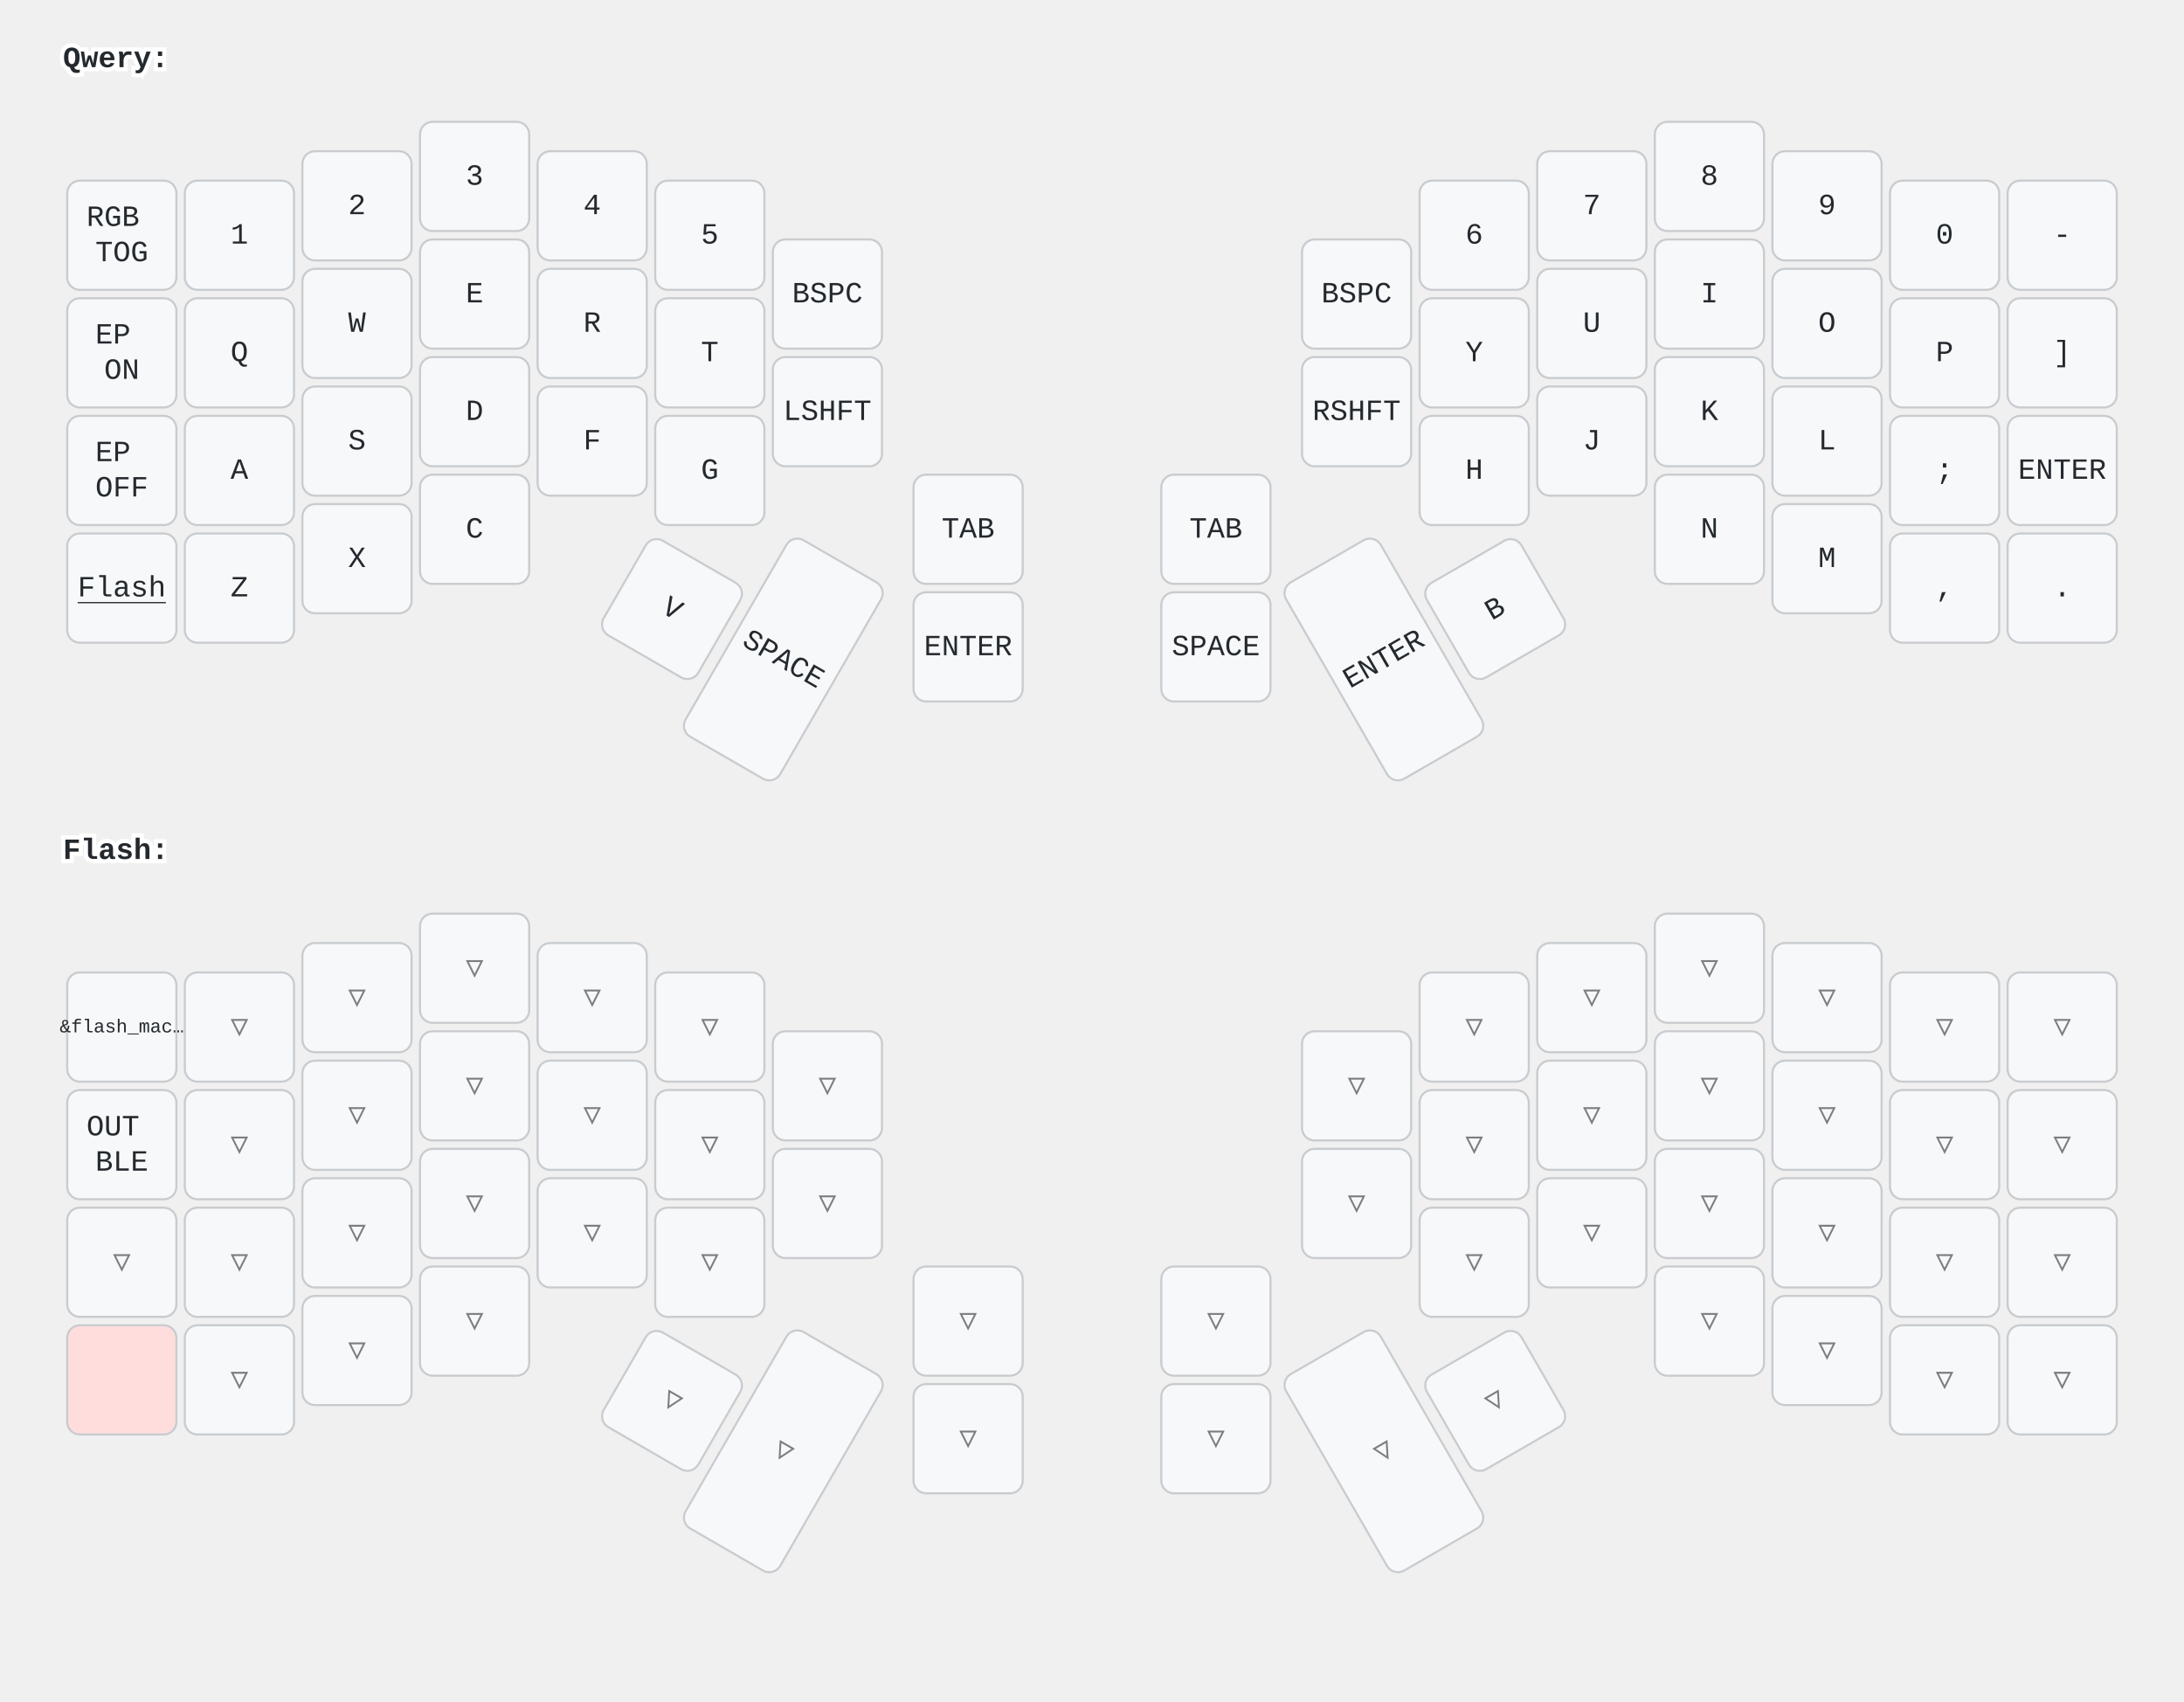
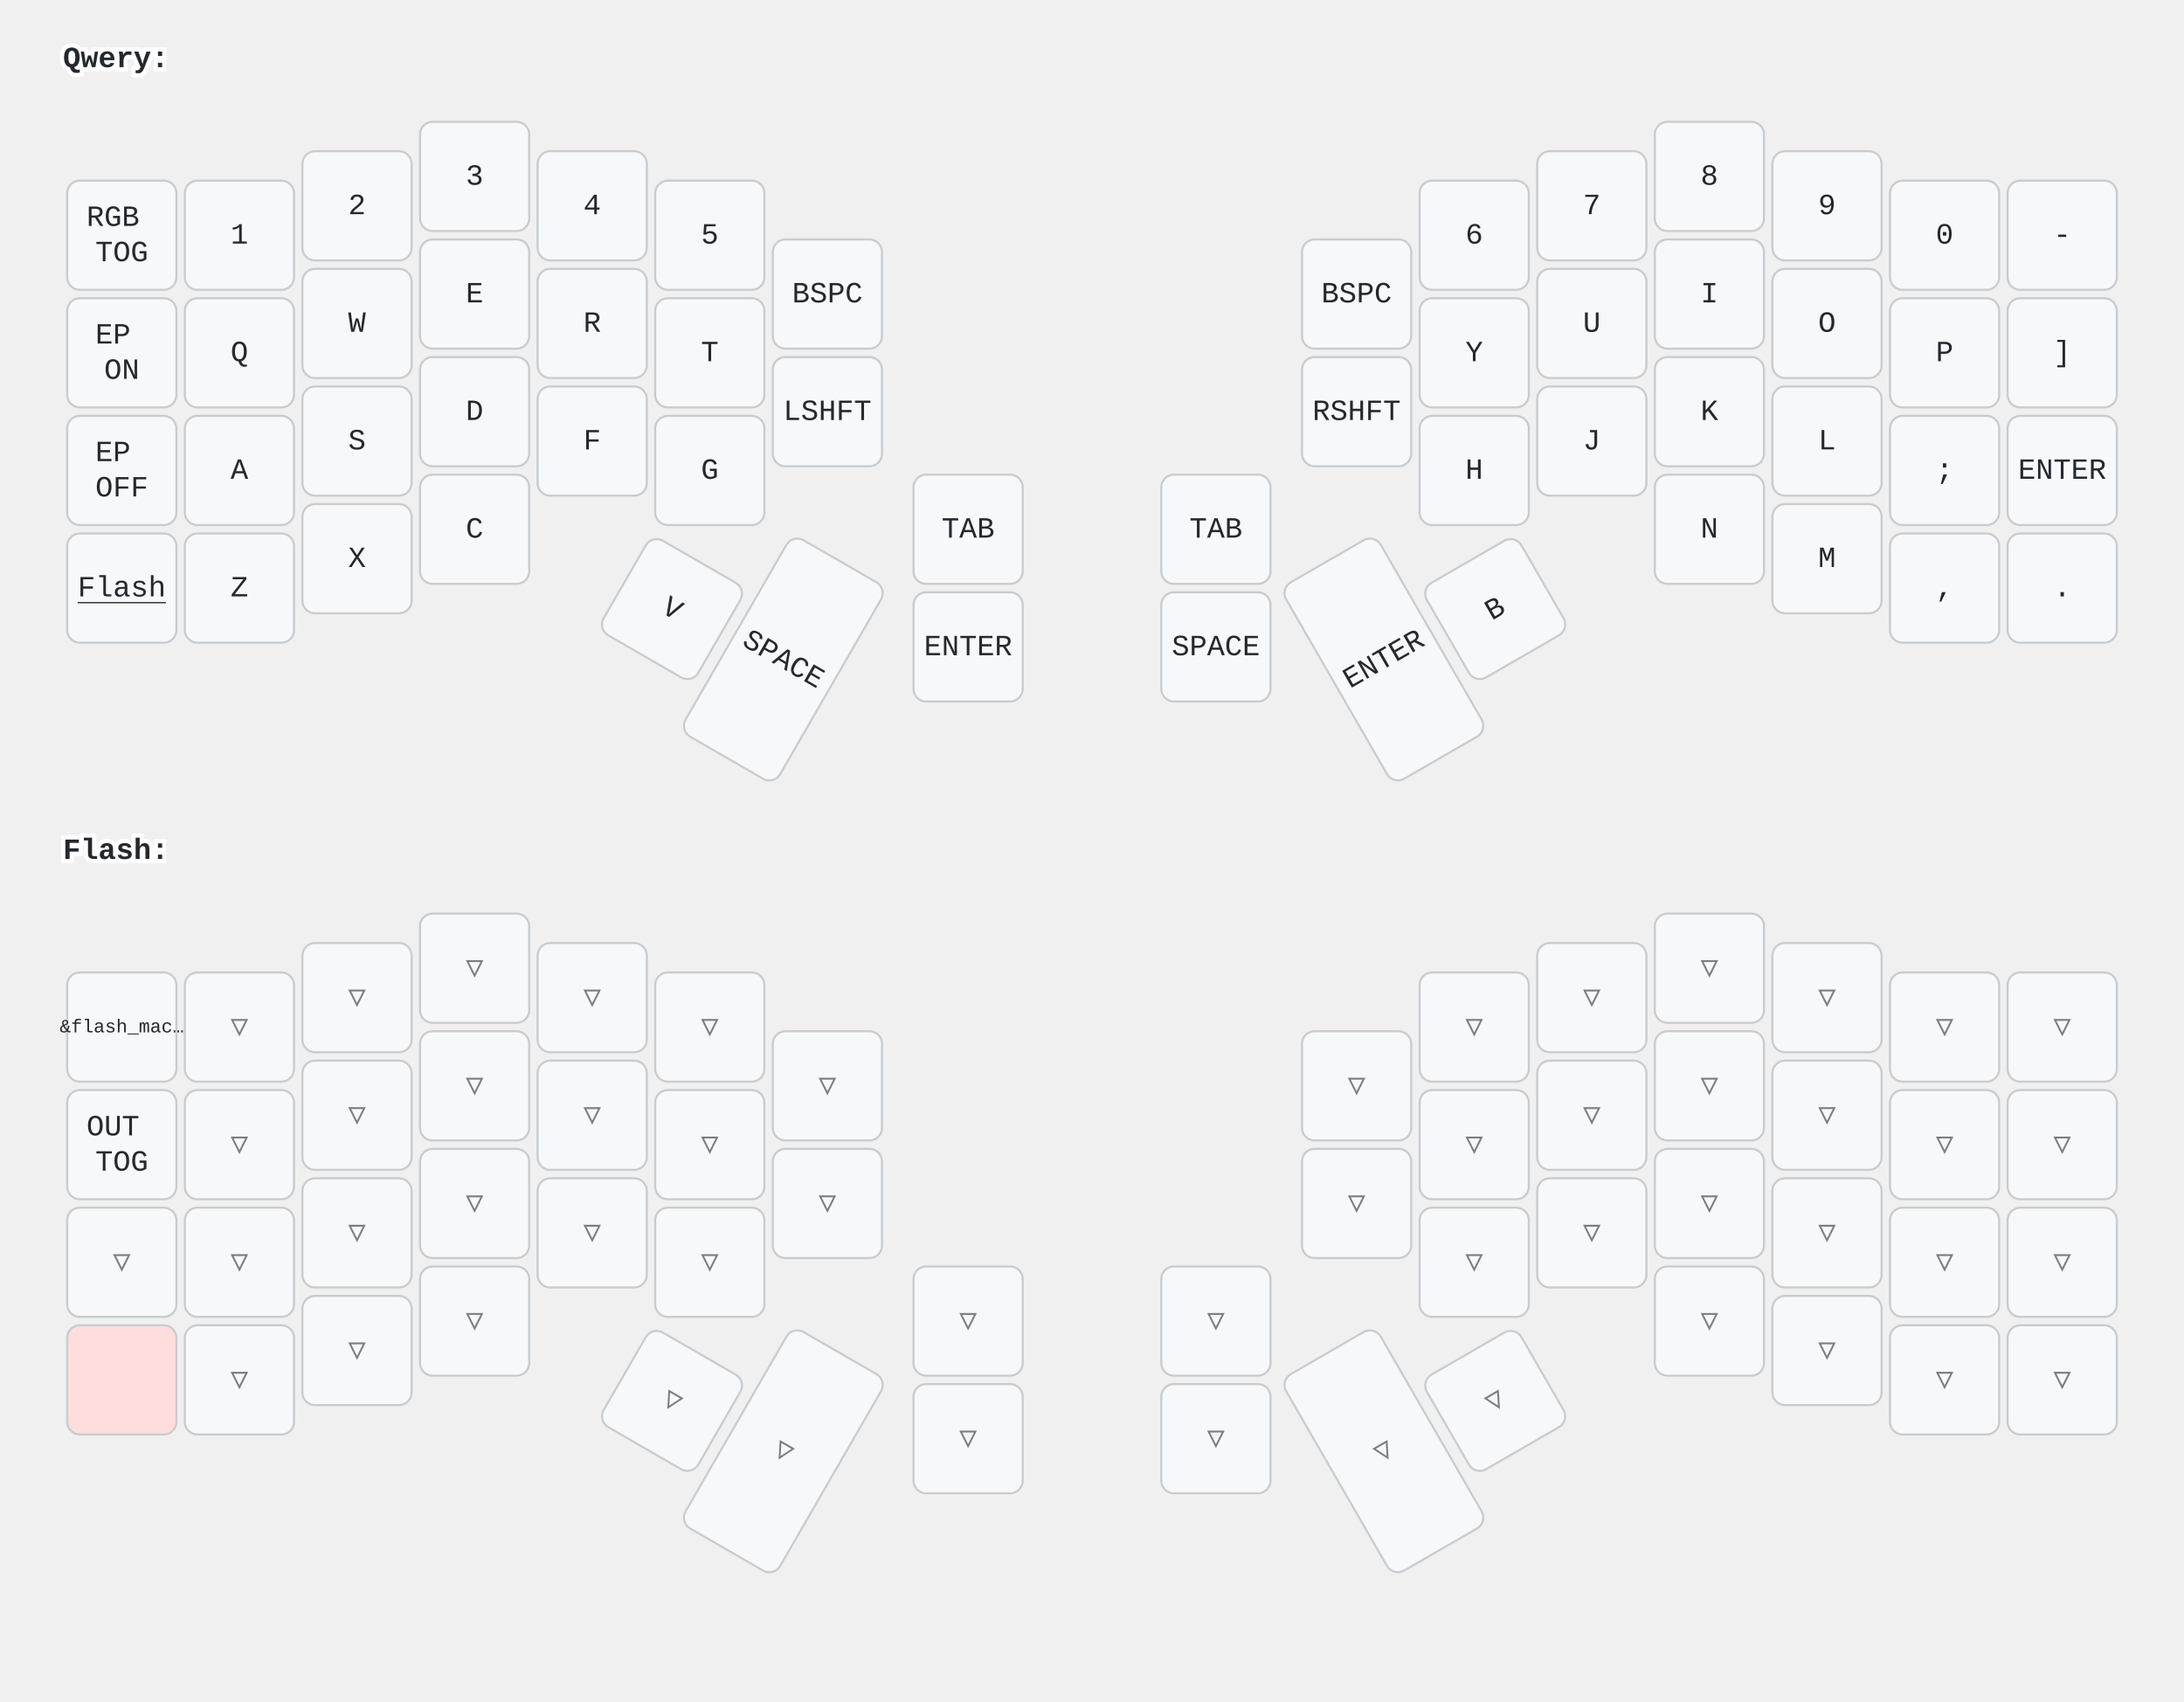
<svg xmlns="http://www.w3.org/2000/svg" width="1040" height="810" viewBox="0 0 1040 810" class="keymap">
  <style>/* inherit to force styles through use tags */
svg path {
    fill: inherit;
}

/* font and background color specifications */
svg.keymap {
    font-family: SFMono-Regular,Consolas,Liberation Mono,Menlo,monospace;
    font-size: 14px;
    font-kerning: normal;
    text-rendering: optimizeLegibility;
    fill: #24292e;
}

/* default key styling */
rect.key {
    fill: #f6f8fa;
}

rect.key, rect.combo {
    stroke: #c9cccf;
    stroke-width: 1;
}

/* default key side styling, only used is draw_key_sides is set */
rect.side {
    filter: brightness(90%);
}

/* color accent for combo boxes */
rect.combo, rect.combo-separate {
    fill: #cdf;
}

/* color accent for held keys */
rect.held, rect.combo.held {
    fill: #fdd;
}

/* color accent for ghost (optional) keys */
rect.ghost, rect.combo.ghost {
    stroke-dasharray: 4, 4;
    stroke-width: 2;
}

text {
    text-anchor: middle;
    dominant-baseline: middle;
}

/* styling for layer labels */
text.label {
    font-weight: bold;
    text-anchor: start;
    stroke: white;
    stroke-width: 4;
    paint-order: stroke;
}

/* styling for optional footer */
text.footer {
    text-anchor: end;
    dominant-baseline: auto;
    stroke: white;
    stroke-width: 4;
    paint-order: stroke;
}

/* styling for combo tap, and key hold/shifted label text */
text.combo, text.hold, text.shifted {
    font-size: 11px;
}

text.hold {
    text-anchor: middle;
    dominant-baseline: auto;
}

text.shifted {
    text-anchor: middle;
    dominant-baseline: hanging;
}

text.layer-activator {
    text-decoration: underline;
}

/* styling for hold/shifted label text in combo box */
text.combo.hold, text.combo.shifted {
    font-size: 8px;
}

/* lighter symbol for transparent keys */
text.trans {
    fill: #7b7e81;
}

/* styling for combo dendrons */
path.combo {
    stroke-width: 1;
    stroke: gray;
    fill: none;
}

/* Start Tabler Icons Cleanup */
/* cannot use height/width with glyphs */
.icon-tabler &gt; path {
    fill: inherit;
    stroke: inherit;
    stroke-width: 2;
}
/* hide tabler's default box */
.icon-tabler &gt; path[stroke="none"][fill="none"] {
    visibility: hidden;
}
/* End Tabler Icons Cleanup */
</style>
  <g transform="translate(30, 0)" class="layer-Qwery">
    <text x="0" y="28" class="label" id="Qwery">Qwery:</text>
    <g transform="translate(0, 56)">
      <g transform="translate(28, 56)" class="key keypos-0">
        <rect rx="6" ry="6" x="-26" y="-26" width="52" height="52" class="key" />
        <text x="0" y="0" class="key tap">
          <tspan x="0" dy="-0.6em">RGB</tspan>
          <tspan x="0" dy="1.2em">TOG</tspan>
        </text>
      </g>
      <g transform="translate(84, 56)" class="key keypos-1">
        <rect rx="6" ry="6" x="-26" y="-26" width="52" height="52" class="key" />
        <text x="0" y="0" class="key tap">1</text>
      </g>
      <g transform="translate(140, 42)" class="key keypos-2">
        <rect rx="6" ry="6" x="-26" y="-26" width="52" height="52" class="key" />
        <text x="0" y="0" class="key tap">2</text>
      </g>
      <g transform="translate(196, 28)" class="key keypos-3">
        <rect rx="6" ry="6" x="-26" y="-26" width="52" height="52" class="key" />
        <text x="0" y="0" class="key tap">3</text>
      </g>
      <g transform="translate(252, 42)" class="key keypos-4">
        <rect rx="6" ry="6" x="-26" y="-26" width="52" height="52" class="key" />
        <text x="0" y="0" class="key tap">4</text>
      </g>
      <g transform="translate(308, 56)" class="key keypos-5">
        <rect rx="6" ry="6" x="-26" y="-26" width="52" height="52" class="key" />
        <text x="0" y="0" class="key tap">5</text>
      </g>
      <g transform="translate(364, 84)" class="key keypos-6">
        <rect rx="6" ry="6" x="-26" y="-26" width="52" height="52" class="key" />
        <text x="0" y="0" class="key tap">BSPC</text>
      </g>
      <g transform="translate(616, 84)" class="key keypos-7">
        <rect rx="6" ry="6" x="-26" y="-26" width="52" height="52" class="key" />
        <text x="0" y="0" class="key tap">BSPC</text>
      </g>
      <g transform="translate(672, 56)" class="key keypos-8">
        <rect rx="6" ry="6" x="-26" y="-26" width="52" height="52" class="key" />
        <text x="0" y="0" class="key tap">6</text>
      </g>
      <g transform="translate(728, 42)" class="key keypos-9">
        <rect rx="6" ry="6" x="-26" y="-26" width="52" height="52" class="key" />
        <text x="0" y="0" class="key tap">7</text>
      </g>
      <g transform="translate(784, 28)" class="key keypos-10">
        <rect rx="6" ry="6" x="-26" y="-26" width="52" height="52" class="key" />
        <text x="0" y="0" class="key tap">8</text>
      </g>
      <g transform="translate(840, 42)" class="key keypos-11">
        <rect rx="6" ry="6" x="-26" y="-26" width="52" height="52" class="key" />
        <text x="0" y="0" class="key tap">9</text>
      </g>
      <g transform="translate(896, 56)" class="key keypos-12">
        <rect rx="6" ry="6" x="-26" y="-26" width="52" height="52" class="key" />
        <text x="0" y="0" class="key tap">0</text>
      </g>
      <g transform="translate(952, 56)" class="key keypos-13">
        <rect rx="6" ry="6" x="-26" y="-26" width="52" height="52" class="key" />
        <text x="0" y="0" class="key tap">-</text>
      </g>
      <g transform="translate(28, 112)" class="key keypos-14">
        <rect rx="6" ry="6" x="-26" y="-26" width="52" height="52" class="key" />
        <text x="0" y="0" class="key tap">
          <tspan x="0" dy="-0.6em">EP</tspan>
          <tspan x="0" dy="1.2em">ON</tspan>
        </text>
      </g>
      <g transform="translate(84, 112)" class="key keypos-15">
        <rect rx="6" ry="6" x="-26" y="-26" width="52" height="52" class="key" />
        <text x="0" y="0" class="key tap">Q</text>
      </g>
      <g transform="translate(140, 98)" class="key keypos-16">
        <rect rx="6" ry="6" x="-26" y="-26" width="52" height="52" class="key" />
        <text x="0" y="0" class="key tap">W</text>
      </g>
      <g transform="translate(196, 84)" class="key keypos-17">
        <rect rx="6" ry="6" x="-26" y="-26" width="52" height="52" class="key" />
        <text x="0" y="0" class="key tap">E</text>
      </g>
      <g transform="translate(252, 98)" class="key keypos-18">
        <rect rx="6" ry="6" x="-26" y="-26" width="52" height="52" class="key" />
        <text x="0" y="0" class="key tap">R</text>
      </g>
      <g transform="translate(308, 112)" class="key keypos-19">
        <rect rx="6" ry="6" x="-26" y="-26" width="52" height="52" class="key" />
        <text x="0" y="0" class="key tap">T</text>
      </g>
      <g transform="translate(364, 140)" class="key keypos-20">
        <rect rx="6" ry="6" x="-26" y="-26" width="52" height="52" class="key" />
        <text x="0" y="0" class="key tap">LSHFT</text>
      </g>
      <g transform="translate(616, 140)" class="key keypos-21">
        <rect rx="6" ry="6" x="-26" y="-26" width="52" height="52" class="key" />
        <text x="0" y="0" class="key tap">RSHFT</text>
      </g>
      <g transform="translate(672, 112)" class="key keypos-22">
        <rect rx="6" ry="6" x="-26" y="-26" width="52" height="52" class="key" />
        <text x="0" y="0" class="key tap">Y</text>
      </g>
      <g transform="translate(728, 98)" class="key keypos-23">
        <rect rx="6" ry="6" x="-26" y="-26" width="52" height="52" class="key" />
        <text x="0" y="0" class="key tap">U</text>
      </g>
      <g transform="translate(784, 84)" class="key keypos-24">
        <rect rx="6" ry="6" x="-26" y="-26" width="52" height="52" class="key" />
        <text x="0" y="0" class="key tap">I</text>
      </g>
      <g transform="translate(840, 98)" class="key keypos-25">
        <rect rx="6" ry="6" x="-26" y="-26" width="52" height="52" class="key" />
        <text x="0" y="0" class="key tap">O</text>
      </g>
      <g transform="translate(896, 112)" class="key keypos-26">
        <rect rx="6" ry="6" x="-26" y="-26" width="52" height="52" class="key" />
        <text x="0" y="0" class="key tap">P</text>
      </g>
      <g transform="translate(952, 112)" class="key keypos-27">
        <rect rx="6" ry="6" x="-26" y="-26" width="52" height="52" class="key" />
        <text x="0" y="0" class="key tap">]</text>
      </g>
      <g transform="translate(28, 168)" class="key keypos-28">
        <rect rx="6" ry="6" x="-26" y="-26" width="52" height="52" class="key" />
        <text x="0" y="0" class="key tap">
          <tspan x="0" dy="-0.6em">EP</tspan>
          <tspan x="0" dy="1.2em">OFF</tspan>
        </text>
      </g>
      <g transform="translate(84, 168)" class="key keypos-29">
        <rect rx="6" ry="6" x="-26" y="-26" width="52" height="52" class="key" />
        <text x="0" y="0" class="key tap">A</text>
      </g>
      <g transform="translate(140, 154)" class="key keypos-30">
        <rect rx="6" ry="6" x="-26" y="-26" width="52" height="52" class="key" />
        <text x="0" y="0" class="key tap">S</text>
      </g>
      <g transform="translate(196, 140)" class="key keypos-31">
        <rect rx="6" ry="6" x="-26" y="-26" width="52" height="52" class="key" />
        <text x="0" y="0" class="key tap">D</text>
      </g>
      <g transform="translate(252, 154)" class="key keypos-32">
        <rect rx="6" ry="6" x="-26" y="-26" width="52" height="52" class="key" />
        <text x="0" y="0" class="key tap">F</text>
      </g>
      <g transform="translate(308, 168)" class="key keypos-33">
        <rect rx="6" ry="6" x="-26" y="-26" width="52" height="52" class="key" />
        <text x="0" y="0" class="key tap">G</text>
      </g>
      <g transform="translate(431, 196)" class="key keypos-34">
        <rect rx="6" ry="6" x="-26" y="-26" width="52" height="52" class="key" />
        <text x="0" y="0" class="key tap">TAB</text>
      </g>
      <g transform="translate(549, 196)" class="key keypos-35">
        <rect rx="6" ry="6" x="-26" y="-26" width="52" height="52" class="key" />
        <text x="0" y="0" class="key tap">TAB</text>
      </g>
      <g transform="translate(672, 168)" class="key keypos-36">
        <rect rx="6" ry="6" x="-26" y="-26" width="52" height="52" class="key" />
        <text x="0" y="0" class="key tap">H</text>
      </g>
      <g transform="translate(728, 154)" class="key keypos-37">
        <rect rx="6" ry="6" x="-26" y="-26" width="52" height="52" class="key" />
        <text x="0" y="0" class="key tap">J</text>
      </g>
      <g transform="translate(784, 140)" class="key keypos-38">
        <rect rx="6" ry="6" x="-26" y="-26" width="52" height="52" class="key" />
        <text x="0" y="0" class="key tap">K</text>
      </g>
      <g transform="translate(840, 154)" class="key keypos-39">
        <rect rx="6" ry="6" x="-26" y="-26" width="52" height="52" class="key" />
        <text x="0" y="0" class="key tap">L</text>
      </g>
      <g transform="translate(896, 168)" class="key keypos-40">
        <rect rx="6" ry="6" x="-26" y="-26" width="52" height="52" class="key" />
        <text x="0" y="0" class="key tap">;</text>
      </g>
      <g transform="translate(952, 168)" class="key keypos-41">
        <rect rx="6" ry="6" x="-26" y="-26" width="52" height="52" class="key" />
        <text x="0" y="0" class="key tap">ENTER</text>
      </g>
      <g transform="translate(28, 224)" class="key keypos-42">
        <rect rx="6" ry="6" x="-26" y="-26" width="52" height="52" class="key" />
        <a href="#Flash">
          <text x="0" y="0" class="key tap layer-activator">Flash</text>
        </a>
      </g>
      <g transform="translate(84, 224)" class="key keypos-43">
        <rect rx="6" ry="6" x="-26" y="-26" width="52" height="52" class="key" />
        <text x="0" y="0" class="key tap">Z</text>
      </g>
      <g transform="translate(140, 210)" class="key keypos-44">
        <rect rx="6" ry="6" x="-26" y="-26" width="52" height="52" class="key" />
        <text x="0" y="0" class="key tap">X</text>
      </g>
      <g transform="translate(196, 196)" class="key keypos-45">
        <rect rx="6" ry="6" x="-26" y="-26" width="52" height="52" class="key" />
        <text x="0" y="0" class="key tap">C</text>
      </g>
      <g transform="translate(290, 234) rotate(30.0)" class="key keypos-46">
        <rect rx="6" ry="6" x="-26" y="-26" width="52" height="52" class="key" />
        <text x="0" y="0" class="key tap">V</text>
      </g>
      <g transform="translate(343, 258) rotate(30.0)" class="key keypos-47">
        <rect rx="6" ry="6" x="-26" y="-54" width="52" height="108" class="key" />
        <text x="0" y="0" class="key tap">SPACE</text>
      </g>
      <g transform="translate(431, 252)" class="key keypos-48">
        <rect rx="6" ry="6" x="-26" y="-26" width="52" height="52" class="key" />
        <text x="0" y="0" class="key tap">ENTER</text>
      </g>
      <g transform="translate(549, 252)" class="key keypos-49">
        <rect rx="6" ry="6" x="-26" y="-26" width="52" height="52" class="key" />
        <text x="0" y="0" class="key tap">SPACE</text>
      </g>
      <g transform="translate(629, 258) rotate(-30.0)" class="key keypos-50">
        <rect rx="6" ry="6" x="-26" y="-54" width="52" height="108" class="key" />
        <text x="0" y="0" class="key tap">ENTER</text>
      </g>
      <g transform="translate(682, 234) rotate(-30.0)" class="key keypos-51">
        <rect rx="6" ry="6" x="-26" y="-26" width="52" height="52" class="key" />
        <text x="0" y="0" class="key tap">B</text>
      </g>
      <g transform="translate(784, 196)" class="key keypos-52">
        <rect rx="6" ry="6" x="-26" y="-26" width="52" height="52" class="key" />
        <text x="0" y="0" class="key tap">N</text>
      </g>
      <g transform="translate(840, 210)" class="key keypos-53">
        <rect rx="6" ry="6" x="-26" y="-26" width="52" height="52" class="key" />
        <text x="0" y="0" class="key tap">M</text>
      </g>
      <g transform="translate(896, 224)" class="key keypos-54">
        <rect rx="6" ry="6" x="-26" y="-26" width="52" height="52" class="key" />
        <text x="0" y="0" class="key tap">,</text>
      </g>
      <g transform="translate(952, 224)" class="key keypos-55">
        <rect rx="6" ry="6" x="-26" y="-26" width="52" height="52" class="key" />
        <text x="0" y="0" class="key tap">.</text>
      </g>
    </g>
  </g>
  <g transform="translate(30, 377)" class="layer-Flash">
    <text x="0" y="28" class="label" id="Flash">Flash:</text>
    <g transform="translate(0, 56)">
      <g transform="translate(28, 56)" class="key keypos-0">
        <rect rx="6" ry="6" x="-26" y="-26" width="52" height="52" class="key" />
        <text x="0" y="0" class="key tap">
          <tspan style="font-size: 64%">&amp;flash_mac…</tspan>
        </text>
      </g>
      <g transform="translate(84, 56)" class="key trans keypos-1">
        <rect rx="6" ry="6" x="-26" y="-26" width="52" height="52" class="key trans" />
        <text x="0" y="0" class="key trans tap">▽</text>
      </g>
      <g transform="translate(140, 42)" class="key trans keypos-2">
        <rect rx="6" ry="6" x="-26" y="-26" width="52" height="52" class="key trans" />
        <text x="0" y="0" class="key trans tap">▽</text>
      </g>
      <g transform="translate(196, 28)" class="key trans keypos-3">
        <rect rx="6" ry="6" x="-26" y="-26" width="52" height="52" class="key trans" />
        <text x="0" y="0" class="key trans tap">▽</text>
      </g>
      <g transform="translate(252, 42)" class="key trans keypos-4">
        <rect rx="6" ry="6" x="-26" y="-26" width="52" height="52" class="key trans" />
        <text x="0" y="0" class="key trans tap">▽</text>
      </g>
      <g transform="translate(308, 56)" class="key trans keypos-5">
        <rect rx="6" ry="6" x="-26" y="-26" width="52" height="52" class="key trans" />
        <text x="0" y="0" class="key trans tap">▽</text>
      </g>
      <g transform="translate(364, 84)" class="key trans keypos-6">
        <rect rx="6" ry="6" x="-26" y="-26" width="52" height="52" class="key trans" />
        <text x="0" y="0" class="key trans tap">▽</text>
      </g>
      <g transform="translate(616, 84)" class="key trans keypos-7">
        <rect rx="6" ry="6" x="-26" y="-26" width="52" height="52" class="key trans" />
        <text x="0" y="0" class="key trans tap">▽</text>
      </g>
      <g transform="translate(672, 56)" class="key trans keypos-8">
        <rect rx="6" ry="6" x="-26" y="-26" width="52" height="52" class="key trans" />
        <text x="0" y="0" class="key trans tap">▽</text>
      </g>
      <g transform="translate(728, 42)" class="key trans keypos-9">
        <rect rx="6" ry="6" x="-26" y="-26" width="52" height="52" class="key trans" />
        <text x="0" y="0" class="key trans tap">▽</text>
      </g>
      <g transform="translate(784, 28)" class="key trans keypos-10">
        <rect rx="6" ry="6" x="-26" y="-26" width="52" height="52" class="key trans" />
        <text x="0" y="0" class="key trans tap">▽</text>
      </g>
      <g transform="translate(840, 42)" class="key trans keypos-11">
        <rect rx="6" ry="6" x="-26" y="-26" width="52" height="52" class="key trans" />
        <text x="0" y="0" class="key trans tap">▽</text>
      </g>
      <g transform="translate(896, 56)" class="key trans keypos-12">
        <rect rx="6" ry="6" x="-26" y="-26" width="52" height="52" class="key trans" />
        <text x="0" y="0" class="key trans tap">▽</text>
      </g>
      <g transform="translate(952, 56)" class="key trans keypos-13">
        <rect rx="6" ry="6" x="-26" y="-26" width="52" height="52" class="key trans" />
        <text x="0" y="0" class="key trans tap">▽</text>
      </g>
      <g transform="translate(28, 112)" class="key keypos-14">
        <rect rx="6" ry="6" x="-26" y="-26" width="52" height="52" class="key" />
        <text x="0" y="0" class="key tap">
          <tspan x="0" dy="-0.6em">OUT</tspan>
-           <tspan x="0" dy="1.2em">BLE</tspan>
+           <tspan x="0" dy="1.2em">TOG</tspan>
        </text>
      </g>
      <g transform="translate(84, 112)" class="key trans keypos-15">
        <rect rx="6" ry="6" x="-26" y="-26" width="52" height="52" class="key trans" />
        <text x="0" y="0" class="key trans tap">▽</text>
      </g>
      <g transform="translate(140, 98)" class="key trans keypos-16">
        <rect rx="6" ry="6" x="-26" y="-26" width="52" height="52" class="key trans" />
        <text x="0" y="0" class="key trans tap">▽</text>
      </g>
      <g transform="translate(196, 84)" class="key trans keypos-17">
        <rect rx="6" ry="6" x="-26" y="-26" width="52" height="52" class="key trans" />
        <text x="0" y="0" class="key trans tap">▽</text>
      </g>
      <g transform="translate(252, 98)" class="key trans keypos-18">
        <rect rx="6" ry="6" x="-26" y="-26" width="52" height="52" class="key trans" />
        <text x="0" y="0" class="key trans tap">▽</text>
      </g>
      <g transform="translate(308, 112)" class="key trans keypos-19">
        <rect rx="6" ry="6" x="-26" y="-26" width="52" height="52" class="key trans" />
        <text x="0" y="0" class="key trans tap">▽</text>
      </g>
      <g transform="translate(364, 140)" class="key trans keypos-20">
        <rect rx="6" ry="6" x="-26" y="-26" width="52" height="52" class="key trans" />
        <text x="0" y="0" class="key trans tap">▽</text>
      </g>
      <g transform="translate(616, 140)" class="key trans keypos-21">
        <rect rx="6" ry="6" x="-26" y="-26" width="52" height="52" class="key trans" />
        <text x="0" y="0" class="key trans tap">▽</text>
      </g>
      <g transform="translate(672, 112)" class="key trans keypos-22">
        <rect rx="6" ry="6" x="-26" y="-26" width="52" height="52" class="key trans" />
        <text x="0" y="0" class="key trans tap">▽</text>
      </g>
      <g transform="translate(728, 98)" class="key trans keypos-23">
        <rect rx="6" ry="6" x="-26" y="-26" width="52" height="52" class="key trans" />
        <text x="0" y="0" class="key trans tap">▽</text>
      </g>
      <g transform="translate(784, 84)" class="key trans keypos-24">
        <rect rx="6" ry="6" x="-26" y="-26" width="52" height="52" class="key trans" />
        <text x="0" y="0" class="key trans tap">▽</text>
      </g>
      <g transform="translate(840, 98)" class="key trans keypos-25">
        <rect rx="6" ry="6" x="-26" y="-26" width="52" height="52" class="key trans" />
        <text x="0" y="0" class="key trans tap">▽</text>
      </g>
      <g transform="translate(896, 112)" class="key trans keypos-26">
        <rect rx="6" ry="6" x="-26" y="-26" width="52" height="52" class="key trans" />
        <text x="0" y="0" class="key trans tap">▽</text>
      </g>
      <g transform="translate(952, 112)" class="key trans keypos-27">
        <rect rx="6" ry="6" x="-26" y="-26" width="52" height="52" class="key trans" />
        <text x="0" y="0" class="key trans tap">▽</text>
      </g>
      <g transform="translate(28, 168)" class="key trans keypos-28">
        <rect rx="6" ry="6" x="-26" y="-26" width="52" height="52" class="key trans" />
        <text x="0" y="0" class="key trans tap">▽</text>
      </g>
      <g transform="translate(84, 168)" class="key trans keypos-29">
        <rect rx="6" ry="6" x="-26" y="-26" width="52" height="52" class="key trans" />
        <text x="0" y="0" class="key trans tap">▽</text>
      </g>
      <g transform="translate(140, 154)" class="key trans keypos-30">
        <rect rx="6" ry="6" x="-26" y="-26" width="52" height="52" class="key trans" />
        <text x="0" y="0" class="key trans tap">▽</text>
      </g>
      <g transform="translate(196, 140)" class="key trans keypos-31">
        <rect rx="6" ry="6" x="-26" y="-26" width="52" height="52" class="key trans" />
        <text x="0" y="0" class="key trans tap">▽</text>
      </g>
      <g transform="translate(252, 154)" class="key trans keypos-32">
        <rect rx="6" ry="6" x="-26" y="-26" width="52" height="52" class="key trans" />
        <text x="0" y="0" class="key trans tap">▽</text>
      </g>
      <g transform="translate(308, 168)" class="key trans keypos-33">
        <rect rx="6" ry="6" x="-26" y="-26" width="52" height="52" class="key trans" />
        <text x="0" y="0" class="key trans tap">▽</text>
      </g>
      <g transform="translate(431, 196)" class="key trans keypos-34">
        <rect rx="6" ry="6" x="-26" y="-26" width="52" height="52" class="key trans" />
        <text x="0" y="0" class="key trans tap">▽</text>
      </g>
      <g transform="translate(549, 196)" class="key trans keypos-35">
        <rect rx="6" ry="6" x="-26" y="-26" width="52" height="52" class="key trans" />
        <text x="0" y="0" class="key trans tap">▽</text>
      </g>
      <g transform="translate(672, 168)" class="key trans keypos-36">
        <rect rx="6" ry="6" x="-26" y="-26" width="52" height="52" class="key trans" />
        <text x="0" y="0" class="key trans tap">▽</text>
      </g>
      <g transform="translate(728, 154)" class="key trans keypos-37">
        <rect rx="6" ry="6" x="-26" y="-26" width="52" height="52" class="key trans" />
        <text x="0" y="0" class="key trans tap">▽</text>
      </g>
      <g transform="translate(784, 140)" class="key trans keypos-38">
        <rect rx="6" ry="6" x="-26" y="-26" width="52" height="52" class="key trans" />
        <text x="0" y="0" class="key trans tap">▽</text>
      </g>
      <g transform="translate(840, 154)" class="key trans keypos-39">
        <rect rx="6" ry="6" x="-26" y="-26" width="52" height="52" class="key trans" />
        <text x="0" y="0" class="key trans tap">▽</text>
      </g>
      <g transform="translate(896, 168)" class="key trans keypos-40">
        <rect rx="6" ry="6" x="-26" y="-26" width="52" height="52" class="key trans" />
        <text x="0" y="0" class="key trans tap">▽</text>
      </g>
      <g transform="translate(952, 168)" class="key trans keypos-41">
        <rect rx="6" ry="6" x="-26" y="-26" width="52" height="52" class="key trans" />
        <text x="0" y="0" class="key trans tap">▽</text>
      </g>
      <g transform="translate(28, 224)" class="key held keypos-42">
        <rect rx="6" ry="6" x="-26" y="-26" width="52" height="52" class="key held" />
      </g>
      <g transform="translate(84, 224)" class="key trans keypos-43">
        <rect rx="6" ry="6" x="-26" y="-26" width="52" height="52" class="key trans" />
        <text x="0" y="0" class="key trans tap">▽</text>
      </g>
      <g transform="translate(140, 210)" class="key trans keypos-44">
        <rect rx="6" ry="6" x="-26" y="-26" width="52" height="52" class="key trans" />
        <text x="0" y="0" class="key trans tap">▽</text>
      </g>
      <g transform="translate(196, 196)" class="key trans keypos-45">
        <rect rx="6" ry="6" x="-26" y="-26" width="52" height="52" class="key trans" />
        <text x="0" y="0" class="key trans tap">▽</text>
      </g>
      <g transform="translate(290, 234) rotate(30.0)" class="key trans keypos-46">
        <rect rx="6" ry="6" x="-26" y="-26" width="52" height="52" class="key trans" />
        <text x="0" y="0" class="key trans tap">▽</text>
      </g>
      <g transform="translate(343, 258) rotate(30.0)" class="key trans keypos-47">
        <rect rx="6" ry="6" x="-26" y="-54" width="52" height="108" class="key trans" />
        <text x="0" y="0" class="key trans tap">▽</text>
      </g>
      <g transform="translate(431, 252)" class="key trans keypos-48">
        <rect rx="6" ry="6" x="-26" y="-26" width="52" height="52" class="key trans" />
        <text x="0" y="0" class="key trans tap">▽</text>
      </g>
      <g transform="translate(549, 252)" class="key trans keypos-49">
        <rect rx="6" ry="6" x="-26" y="-26" width="52" height="52" class="key trans" />
        <text x="0" y="0" class="key trans tap">▽</text>
      </g>
      <g transform="translate(629, 258) rotate(-30.0)" class="key trans keypos-50">
        <rect rx="6" ry="6" x="-26" y="-54" width="52" height="108" class="key trans" />
        <text x="0" y="0" class="key trans tap">▽</text>
      </g>
      <g transform="translate(682, 234) rotate(-30.0)" class="key trans keypos-51">
        <rect rx="6" ry="6" x="-26" y="-26" width="52" height="52" class="key trans" />
        <text x="0" y="0" class="key trans tap">▽</text>
      </g>
      <g transform="translate(784, 196)" class="key trans keypos-52">
        <rect rx="6" ry="6" x="-26" y="-26" width="52" height="52" class="key trans" />
        <text x="0" y="0" class="key trans tap">▽</text>
      </g>
      <g transform="translate(840, 210)" class="key trans keypos-53">
        <rect rx="6" ry="6" x="-26" y="-26" width="52" height="52" class="key trans" />
        <text x="0" y="0" class="key trans tap">▽</text>
      </g>
      <g transform="translate(896, 224)" class="key trans keypos-54">
        <rect rx="6" ry="6" x="-26" y="-26" width="52" height="52" class="key trans" />
        <text x="0" y="0" class="key trans tap">▽</text>
      </g>
      <g transform="translate(952, 224)" class="key trans keypos-55">
        <rect rx="6" ry="6" x="-26" y="-26" width="52" height="52" class="key trans" />
        <text x="0" y="0" class="key trans tap">▽</text>
      </g>
    </g>
  </g>
</svg>
